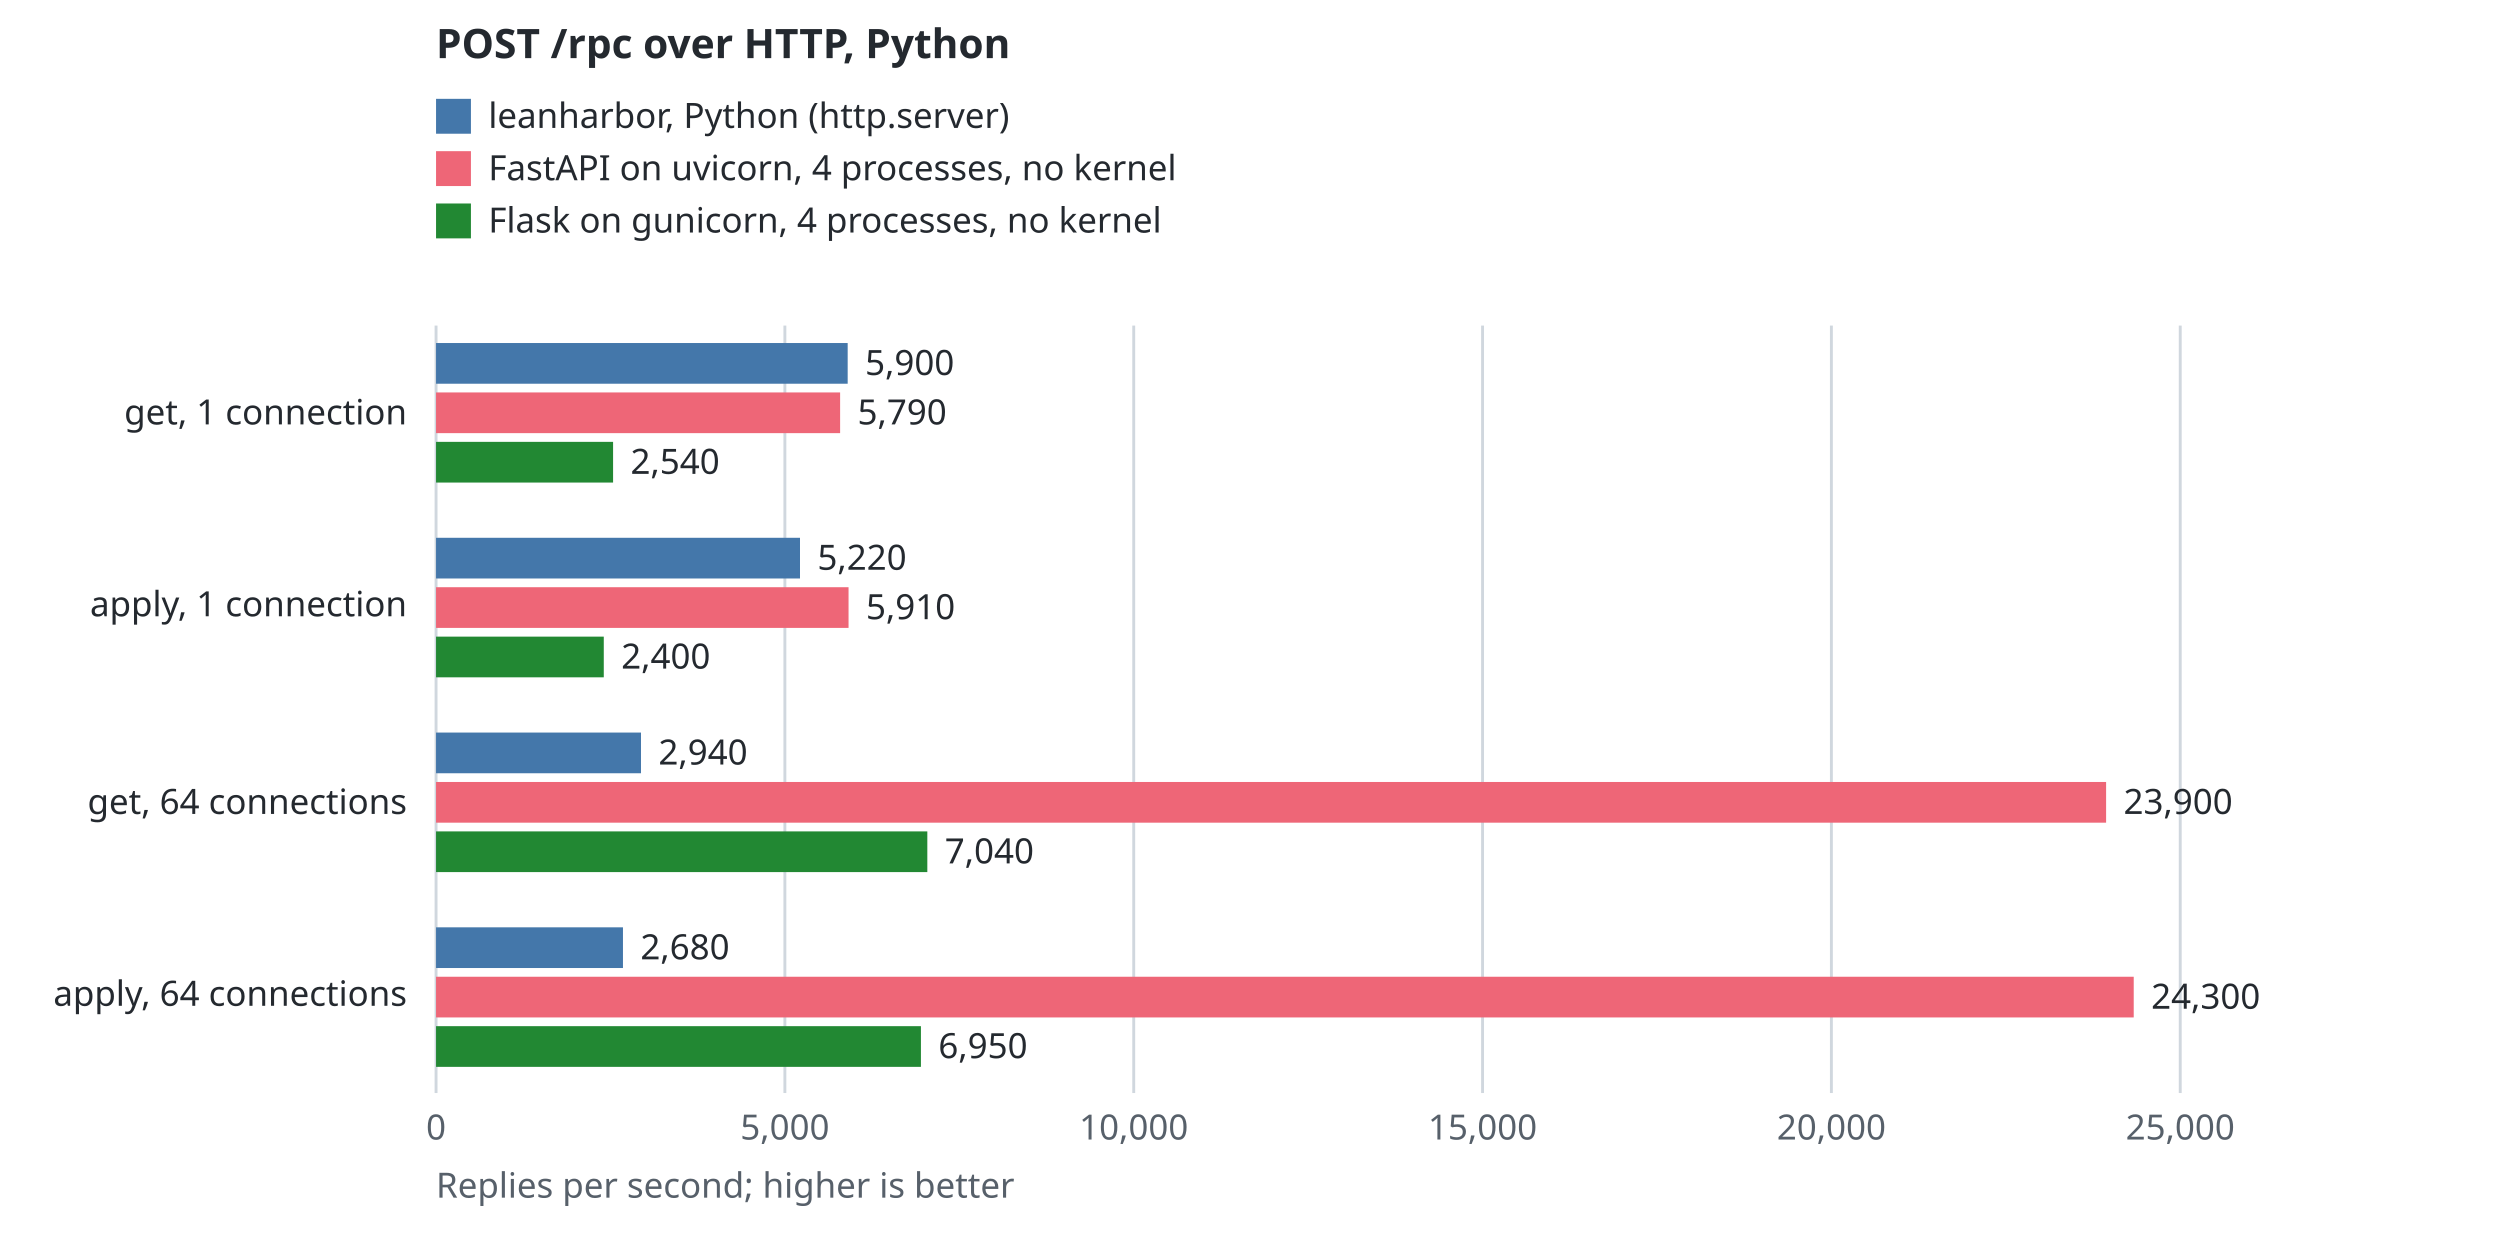
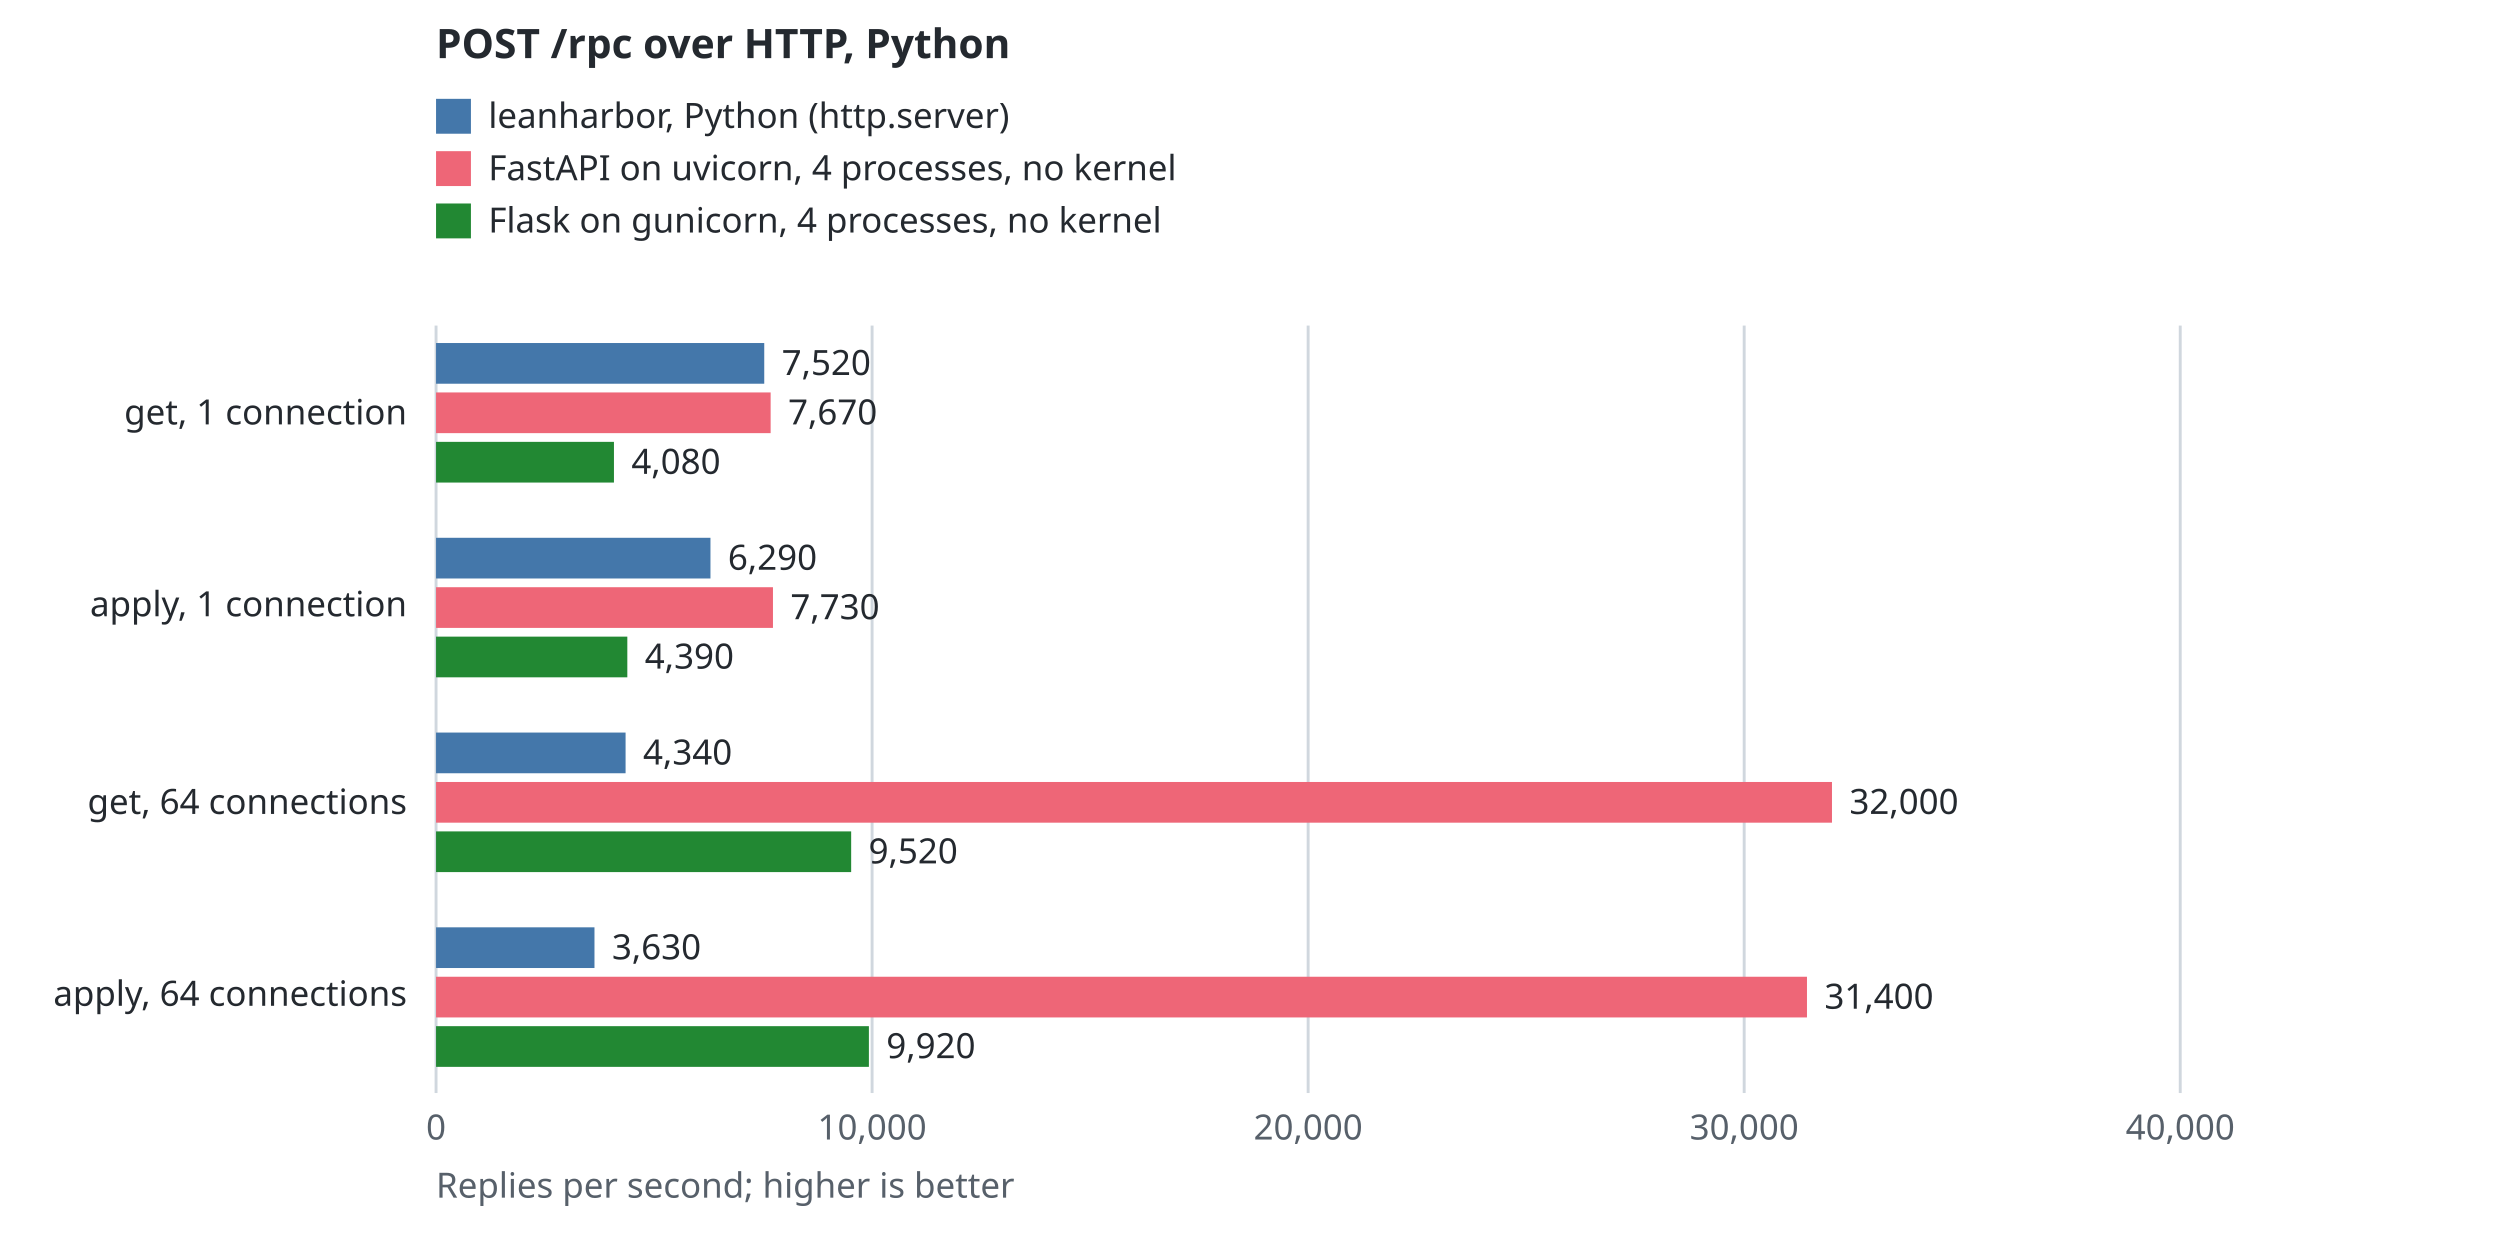
<svg xmlns="http://www.w3.org/2000/svg" viewBox="0 0 860 424" width="860" height="424" role="img">
  <style>text{font-family:system-ui,sans-serif;font-size:12px;fill:#24292f}.title{font-size:14px;font-weight:600}.grid{stroke:#d0d7de}.axis{fill:#57606a}@media(prefers-color-scheme:dark){text{fill:#e6edf3}.grid{stroke:#30363d}.axis{fill:#8b949e}}</style>
  <text class="title" x="150" y="20">POST /rpc over HTTP, Python</text>
  <rect x="150" y="34" width="12" height="12" fill="#4477aa" />
  <text x="168" y="44">leanharbor, Python (http.server)</text>
  <rect x="150" y="52" width="12" height="12" fill="#ee6677" />
  <text x="168" y="62">FastAPI on uvicorn, 4 processes, no kernel</text>
  <rect x="150" y="70" width="12" height="12" fill="#228833" />
  <text x="168" y="80">Flask on gunicorn, 4 processes, no kernel</text>
  <line class="grid" x1="150.0" y1="112" x2="150.0" y2="376" />
  <text class="axis" x="150.0" y="392" text-anchor="middle">0</text>
-   <line class="grid" x1="270.0" y1="112" x2="270.0" y2="376" />
-   <text class="axis" x="270.0" y="392" text-anchor="middle">5,000</text>
-   <line class="grid" x1="390.0" y1="112" x2="390.0" y2="376" />
-   <text class="axis" x="390.0" y="392" text-anchor="middle">10,000</text>
-   <line class="grid" x1="510.0" y1="112" x2="510.0" y2="376" />
-   <text class="axis" x="510.0" y="392" text-anchor="middle">15,000</text>
-   <line class="grid" x1="630.0" y1="112" x2="630.0" y2="376" />
-   <text class="axis" x="630.0" y="392" text-anchor="middle">20,000</text>
+   <line class="grid" x1="300.0" y1="112" x2="300.0" y2="376" />
+   <text class="axis" x="300.0" y="392" text-anchor="middle">10,000</text>
+   <line class="grid" x1="450.0" y1="112" x2="450.0" y2="376" />
+   <text class="axis" x="450.0" y="392" text-anchor="middle">20,000</text>
+   <line class="grid" x1="600.0" y1="112" x2="600.0" y2="376" />
+   <text class="axis" x="600.0" y="392" text-anchor="middle">30,000</text>
  <line class="grid" x1="750.0" y1="112" x2="750.0" y2="376" />
-   <text class="axis" x="750.0" y="392" text-anchor="middle">25,000</text>
+   <text class="axis" x="750.0" y="392" text-anchor="middle">40,000</text>
  <text class="axis" x="150" y="412">Replies per second; higher is better</text>
-   <rect x="150" y="118" width="141.6" height="14" fill="#4477aa" />
-   <text x="297.6" y="129">5,900</text>
-   <rect x="150" y="135" width="139.0" height="14" fill="#ee6677" />
-   <text x="295.0" y="146">5,790</text>
-   <rect x="150" y="152" width="60.9" height="14" fill="#228833" />
-   <text x="216.9" y="163">2,540</text>
+   <rect x="150" y="118" width="112.9" height="14" fill="#4477aa" />
+   <text x="268.9" y="129">7,520</text>
+   <rect x="150" y="135" width="115.1" height="14" fill="#ee6677" />
+   <text x="271.1" y="146">7,670</text>
+   <rect x="150" y="152" width="61.2" height="14" fill="#228833" />
+   <text x="217.2" y="163">4,080</text>
  <text x="140" y="146" text-anchor="end">get, 1 connection</text>
-   <rect x="150" y="185" width="125.2" height="14" fill="#4477aa" />
-   <text x="281.2" y="196">5,220</text>
-   <rect x="150" y="202" width="141.9" height="14" fill="#ee6677" />
-   <text x="297.9" y="213">5,910</text>
-   <rect x="150" y="219" width="57.7" height="14" fill="#228833" />
-   <text x="213.7" y="230">2,400</text>
+   <rect x="150" y="185" width="94.4" height="14" fill="#4477aa" />
+   <text x="250.4" y="196">6,290</text>
+   <rect x="150" y="202" width="115.9" height="14" fill="#ee6677" />
+   <text x="271.9" y="213">7,730</text>
+   <rect x="150" y="219" width="65.8" height="14" fill="#228833" />
+   <text x="221.8" y="230">4,390</text>
  <text x="140" y="212" text-anchor="end">apply, 1 connection</text>
-   <rect x="150" y="252" width="70.5" height="14" fill="#4477aa" />
-   <text x="226.5" y="263">2,940</text>
-   <rect x="150" y="269" width="574.5" height="14" fill="#ee6677" />
-   <text x="730.5" y="280">23,900</text>
-   <rect x="150" y="286" width="169.0" height="14" fill="#228833" />
-   <text x="325.0" y="297">7,040</text>
+   <rect x="150" y="252" width="65.2" height="14" fill="#4477aa" />
+   <text x="221.2" y="263">4,340</text>
+   <rect x="150" y="269" width="480.2" height="14" fill="#ee6677" />
+   <text x="636.2" y="280">32,000</text>
+   <rect x="150" y="286" width="142.8" height="14" fill="#228833" />
+   <text x="298.8" y="297">9,520</text>
  <text x="140" y="280" text-anchor="end">get, 64 connections</text>
-   <rect x="150" y="319" width="64.3" height="14" fill="#4477aa" />
-   <text x="220.3" y="330">2,680</text>
-   <rect x="150" y="336" width="584.0" height="14" fill="#ee6677" />
-   <text x="740.0" y="347">24,300</text>
-   <rect x="150" y="353" width="166.8" height="14" fill="#228833" />
-   <text x="322.8" y="364">6,950</text>
+   <rect x="150" y="319" width="54.5" height="14" fill="#4477aa" />
+   <text x="210.5" y="330">3,630</text>
+   <rect x="150" y="336" width="471.6" height="14" fill="#ee6677" />
+   <text x="627.6" y="347">31,400</text>
+   <rect x="150" y="353" width="148.9" height="14" fill="#228833" />
+   <text x="304.9" y="364">9,920</text>
  <text x="140" y="346" text-anchor="end">apply, 64 connections</text>
</svg>
